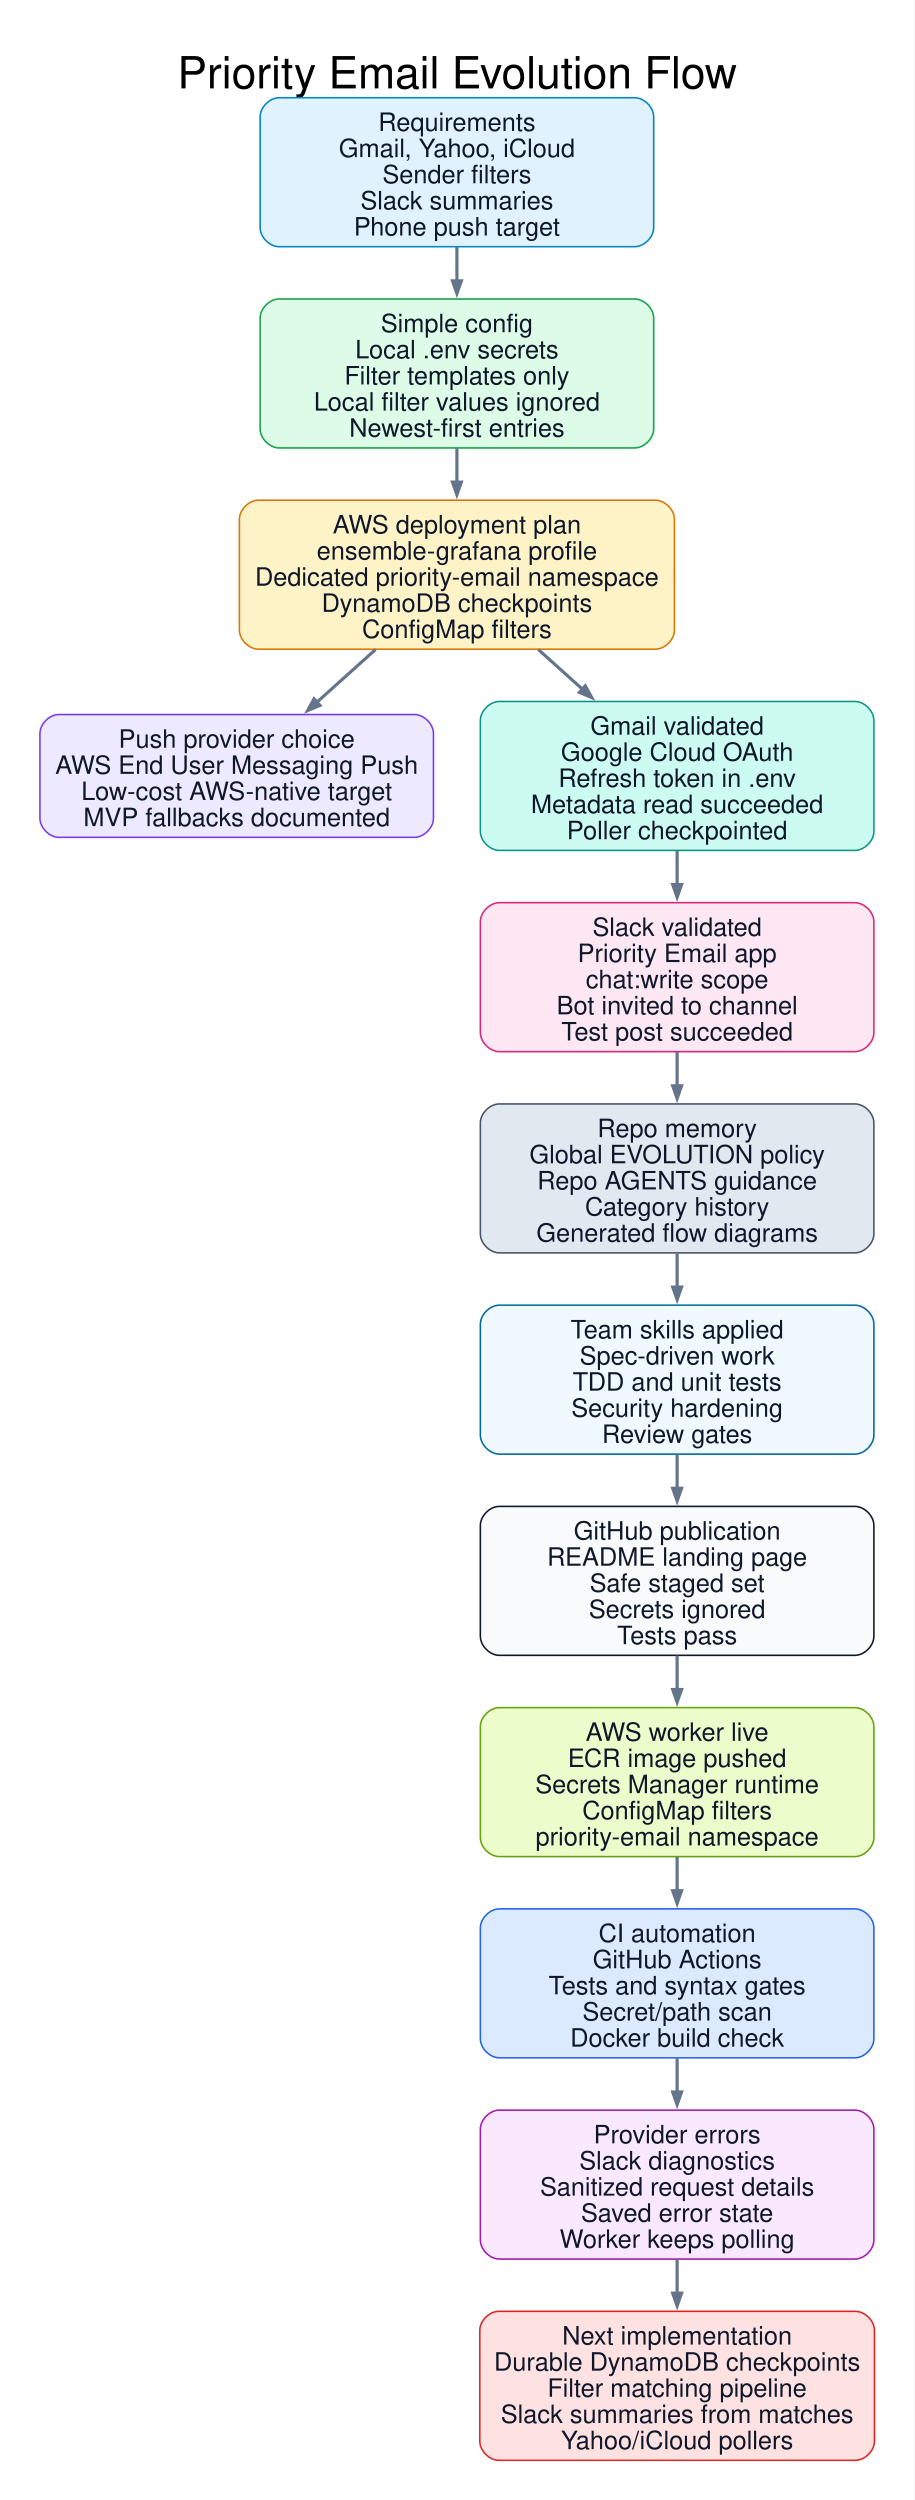
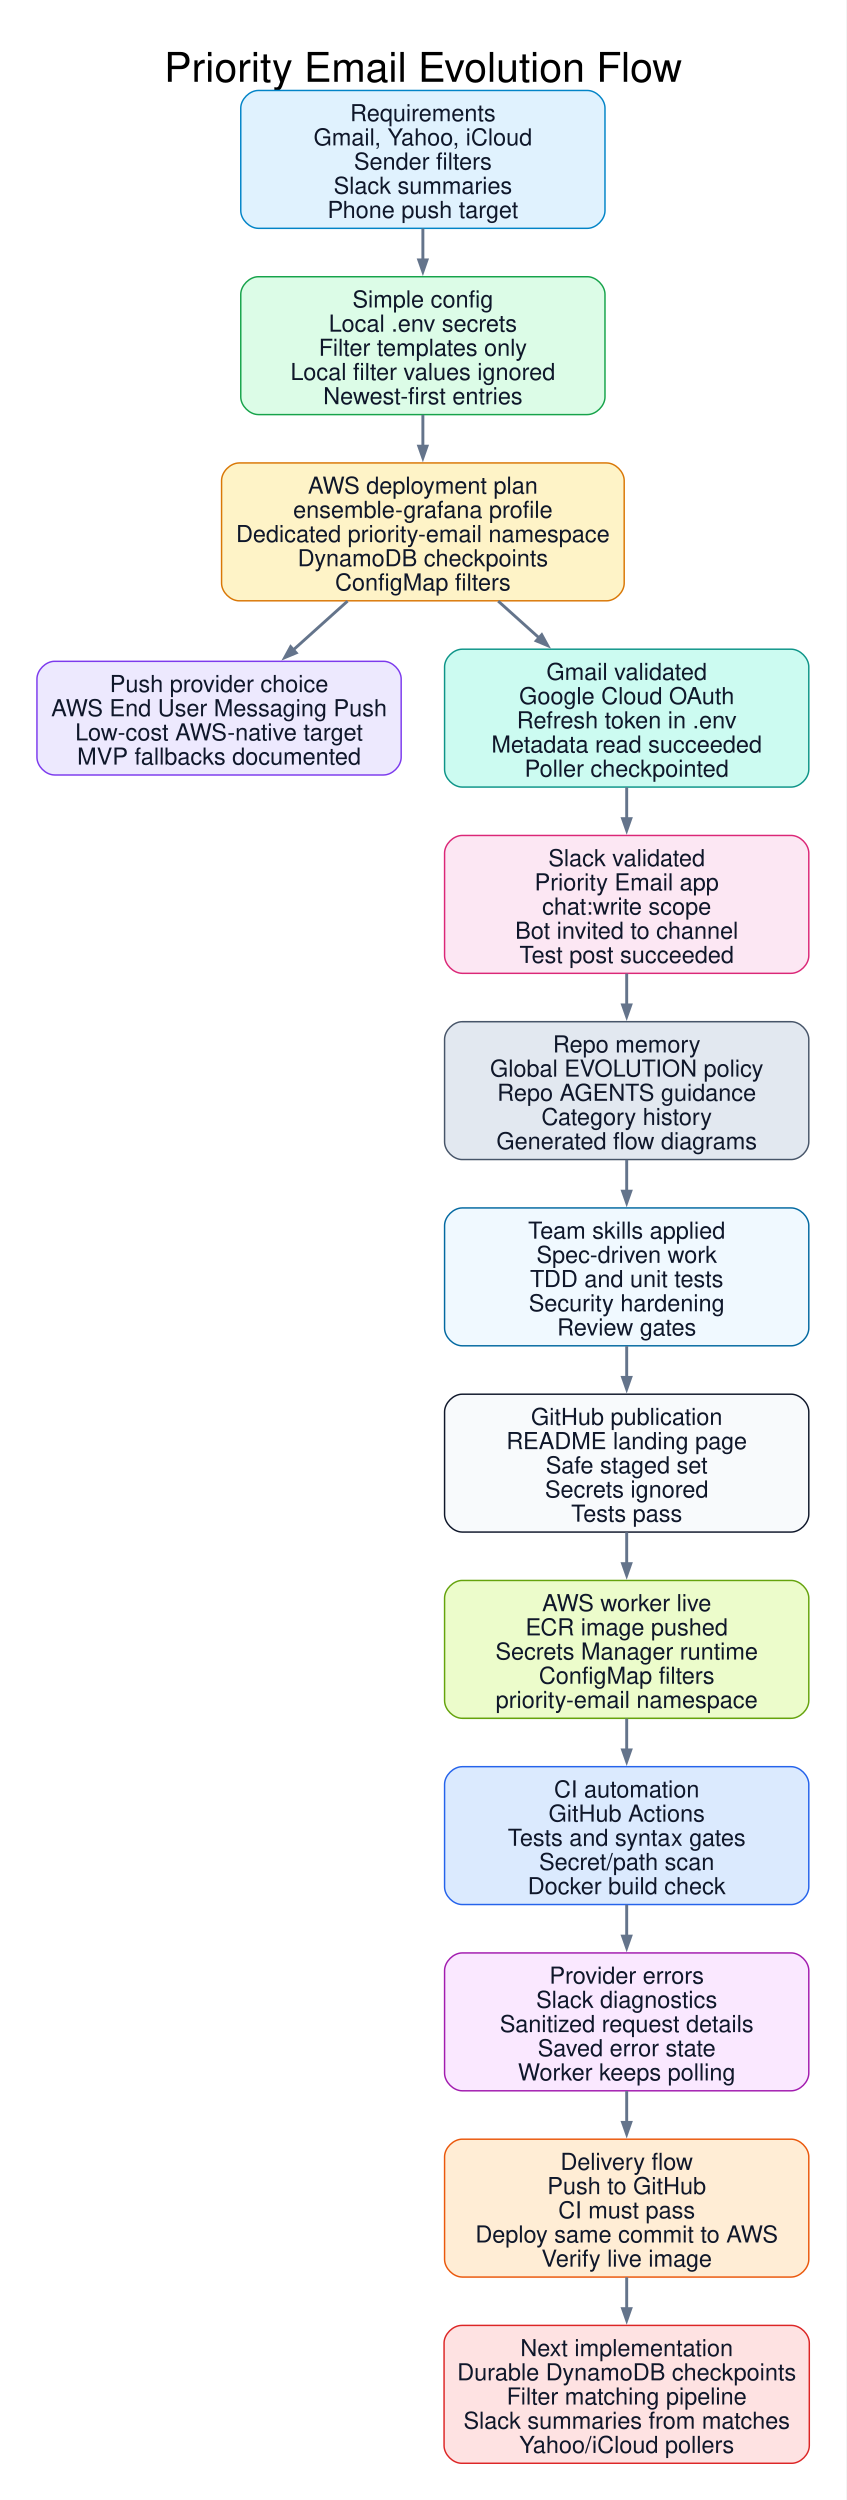
- <svg xmlns="http://www.w3.org/2000/svg" width="577pt" height="1578pt" viewBox="0.00 0.00 577.00 1578.00">
-   <g id="graph0" class="graph" transform="scale(1 1) rotate(0) translate(25.2 1552.94)">
-     <polygon fill="#ffffff" stroke="none" points="-25.2,25.2 -25.2,-1552.94 551.95,-1552.94 551.95,25.2 -25.2,25.2" />
-     <text xml:space="preserve" text-anchor="middle" x="263.37" y="-1497.14" font-family="Helvetica,sans-Serif" font-size="28.00">Priority Email Evolution Flow</text>
+ <svg xmlns="http://www.w3.org/2000/svg" width="577pt" height="1705pt" viewBox="0.00 0.00 577.00 1705.00">
+   <g id="graph0" class="graph" transform="scale(1 1) rotate(0) translate(25.2 1679.96)">
+     <polygon fill="#ffffff" stroke="none" points="-25.2,25.2 -25.2,-1679.96 551.95,-1679.96 551.95,25.2 -25.2,25.2" />
+     <text xml:space="preserve" text-anchor="middle" x="263.37" y="-1624.16" font-family="Helvetica,sans-Serif" font-size="28.00">Priority Email Evolution Flow</text>
    <g id="node1" class="node">
-       <path fill="#e0f2fe" stroke="#0284c7" d="M375.4,-1491.24C375.4,-1491.24 151,-1491.24 151,-1491.24 145,-1491.24 139,-1485.24 139,-1479.24 139,-1479.24 139,-1409.22 139,-1409.22 139,-1403.22 145,-1397.22 151,-1397.22 151,-1397.22 375.4,-1397.22 375.4,-1397.22 381.4,-1397.22 387.4,-1403.22 387.4,-1409.22 387.4,-1409.22 387.4,-1479.24 387.4,-1479.24 387.4,-1485.24 381.4,-1491.24 375.4,-1491.24" />
-       <text xml:space="preserve" text-anchor="middle" x="263.2" y="-1470.28" font-family="Helvetica,sans-Serif" font-size="16.00" fill="#0f172a">Requirements</text>
-       <text xml:space="preserve" text-anchor="middle" x="263.2" y="-1453.78" font-family="Helvetica,sans-Serif" font-size="16.00" fill="#0f172a">Gmail, Yahoo, iCloud</text>
-       <text xml:space="preserve" text-anchor="middle" x="263.2" y="-1437.28" font-family="Helvetica,sans-Serif" font-size="16.00" fill="#0f172a">Sender filters</text>
-       <text xml:space="preserve" text-anchor="middle" x="263.2" y="-1420.78" font-family="Helvetica,sans-Serif" font-size="16.00" fill="#0f172a">Slack summaries</text>
-       <text xml:space="preserve" text-anchor="middle" x="263.2" y="-1404.28" font-family="Helvetica,sans-Serif" font-size="16.00" fill="#0f172a">Phone push target</text>
+       <path fill="#e0f2fe" stroke="#0284c7" d="M375.4,-1618.26C375.4,-1618.26 151,-1618.26 151,-1618.26 145,-1618.26 139,-1612.26 139,-1606.26 139,-1606.26 139,-1536.24 139,-1536.24 139,-1530.24 145,-1524.24 151,-1524.24 151,-1524.24 375.4,-1524.24 375.4,-1524.24 381.4,-1524.24 387.4,-1530.24 387.4,-1536.24 387.4,-1536.24 387.4,-1606.26 387.4,-1606.26 387.4,-1612.26 381.4,-1618.26 375.4,-1618.26" />
+       <text xml:space="preserve" text-anchor="middle" x="263.2" y="-1597.3" font-family="Helvetica,sans-Serif" font-size="16.00" fill="#0f172a">Requirements</text>
+       <text xml:space="preserve" text-anchor="middle" x="263.2" y="-1580.8" font-family="Helvetica,sans-Serif" font-size="16.00" fill="#0f172a">Gmail, Yahoo, iCloud</text>
+       <text xml:space="preserve" text-anchor="middle" x="263.2" y="-1564.3" font-family="Helvetica,sans-Serif" font-size="16.00" fill="#0f172a">Sender filters</text>
+       <text xml:space="preserve" text-anchor="middle" x="263.2" y="-1547.8" font-family="Helvetica,sans-Serif" font-size="16.00" fill="#0f172a">Slack summaries</text>
+       <text xml:space="preserve" text-anchor="middle" x="263.2" y="-1531.3" font-family="Helvetica,sans-Serif" font-size="16.00" fill="#0f172a">Phone push target</text>
    </g>
    <g id="node2" class="node">
-       <path fill="#dcfce7" stroke="#16a34a" d="M375.4,-1364.22C375.4,-1364.22 151,-1364.22 151,-1364.22 145,-1364.22 139,-1358.22 139,-1352.22 139,-1352.22 139,-1282.2 139,-1282.2 139,-1276.2 145,-1270.2 151,-1270.2 151,-1270.2 375.4,-1270.2 375.4,-1270.2 381.4,-1270.2 387.4,-1276.2 387.4,-1282.2 387.4,-1282.2 387.4,-1352.22 387.4,-1352.22 387.4,-1358.22 381.4,-1364.22 375.4,-1364.22" />
-       <text xml:space="preserve" text-anchor="middle" x="263.2" y="-1343.26" font-family="Helvetica,sans-Serif" font-size="16.00" fill="#0f172a">Simple config</text>
-       <text xml:space="preserve" text-anchor="middle" x="263.2" y="-1326.76" font-family="Helvetica,sans-Serif" font-size="16.00" fill="#0f172a">Local .env secrets</text>
-       <text xml:space="preserve" text-anchor="middle" x="263.2" y="-1310.26" font-family="Helvetica,sans-Serif" font-size="16.00" fill="#0f172a">Filter templates only</text>
-       <text xml:space="preserve" text-anchor="middle" x="263.2" y="-1293.76" font-family="Helvetica,sans-Serif" font-size="16.00" fill="#0f172a">Local filter values ignored</text>
-       <text xml:space="preserve" text-anchor="middle" x="263.2" y="-1277.26" font-family="Helvetica,sans-Serif" font-size="16.00" fill="#0f172a">Newest-first entries</text>
+       <path fill="#dcfce7" stroke="#16a34a" d="M375.4,-1491.24C375.4,-1491.24 151,-1491.24 151,-1491.24 145,-1491.24 139,-1485.24 139,-1479.24 139,-1479.24 139,-1409.22 139,-1409.22 139,-1403.22 145,-1397.22 151,-1397.22 151,-1397.22 375.4,-1397.22 375.4,-1397.22 381.4,-1397.22 387.4,-1403.22 387.4,-1409.22 387.4,-1409.22 387.4,-1479.24 387.4,-1479.24 387.4,-1485.24 381.4,-1491.24 375.4,-1491.24" />
+       <text xml:space="preserve" text-anchor="middle" x="263.2" y="-1470.28" font-family="Helvetica,sans-Serif" font-size="16.00" fill="#0f172a">Simple config</text>
+       <text xml:space="preserve" text-anchor="middle" x="263.2" y="-1453.78" font-family="Helvetica,sans-Serif" font-size="16.00" fill="#0f172a">Local .env secrets</text>
+       <text xml:space="preserve" text-anchor="middle" x="263.2" y="-1437.28" font-family="Helvetica,sans-Serif" font-size="16.00" fill="#0f172a">Filter templates only</text>
+       <text xml:space="preserve" text-anchor="middle" x="263.2" y="-1420.78" font-family="Helvetica,sans-Serif" font-size="16.00" fill="#0f172a">Local filter values ignored</text>
+       <text xml:space="preserve" text-anchor="middle" x="263.2" y="-1404.28" font-family="Helvetica,sans-Serif" font-size="16.00" fill="#0f172a">Newest-first entries</text>
    </g>
    <g id="edge1" class="edge">
+       <path fill="none" stroke="#64748b" stroke-width="2" d="M263.2,-1524.05C263.2,-1517.03 263.2,-1509.72 263.2,-1502.49" />
+       <polygon fill="#64748b" stroke="#64748b" stroke-width="2" points="266,-1502.68 263.2,-1494.68 260.4,-1502.68 266,-1502.68" />
+     </g>
+     <g id="node3" class="node">
+       <path fill="#fef3c7" stroke="#d97706" d="M388.5,-1364.22C388.5,-1364.22 137.9,-1364.22 137.9,-1364.22 131.9,-1364.22 125.91,-1358.22 125.91,-1352.22 125.91,-1352.22 125.91,-1282.2 125.91,-1282.2 125.91,-1276.2 131.91,-1270.2 137.91,-1270.2 137.91,-1270.2 388.5,-1270.2 388.5,-1270.2 394.5,-1270.2 400.5,-1276.2 400.5,-1282.2 400.5,-1282.2 400.5,-1352.22 400.5,-1352.22 400.5,-1358.22 394.5,-1364.22 388.5,-1364.22" />
+       <text xml:space="preserve" text-anchor="middle" x="263.2" y="-1343.26" font-family="Helvetica,sans-Serif" font-size="16.00" fill="#0f172a">AWS deployment plan</text>
+       <text xml:space="preserve" text-anchor="middle" x="263.2" y="-1326.76" font-family="Helvetica,sans-Serif" font-size="16.00" fill="#0f172a">ensemble-grafana profile</text>
+       <text xml:space="preserve" text-anchor="middle" x="263.2" y="-1310.26" font-family="Helvetica,sans-Serif" font-size="16.00" fill="#0f172a">Dedicated priority-email namespace</text>
+       <text xml:space="preserve" text-anchor="middle" x="263.2" y="-1293.76" font-family="Helvetica,sans-Serif" font-size="16.00" fill="#0f172a">DynamoDB checkpoints</text>
+       <text xml:space="preserve" text-anchor="middle" x="263.2" y="-1277.26" font-family="Helvetica,sans-Serif" font-size="16.00" fill="#0f172a">ConfigMap filters</text>
+     </g>
+     <g id="edge2" class="edge">
      <path fill="none" stroke="#64748b" stroke-width="2" d="M263.2,-1397.03C263.2,-1390.01 263.2,-1382.7 263.2,-1375.47" />
      <polygon fill="#64748b" stroke="#64748b" stroke-width="2" points="266,-1375.66 263.2,-1367.66 260.4,-1375.66 266,-1375.66" />
    </g>
-     <g id="node3" class="node">
-       <path fill="#fef3c7" stroke="#d97706" d="M388.5,-1237.2C388.5,-1237.2 137.9,-1237.2 137.9,-1237.2 131.9,-1237.2 125.91,-1231.2 125.91,-1225.2 125.91,-1225.2 125.91,-1155.18 125.91,-1155.18 125.91,-1149.18 131.91,-1143.18 137.91,-1143.18 137.91,-1143.18 388.5,-1143.18 388.5,-1143.18 394.5,-1143.18 400.5,-1149.18 400.5,-1155.18 400.5,-1155.18 400.5,-1225.2 400.5,-1225.2 400.5,-1231.2 394.5,-1237.2 388.5,-1237.2" />
-       <text xml:space="preserve" text-anchor="middle" x="263.2" y="-1216.24" font-family="Helvetica,sans-Serif" font-size="16.00" fill="#0f172a">AWS deployment plan</text>
-       <text xml:space="preserve" text-anchor="middle" x="263.2" y="-1199.74" font-family="Helvetica,sans-Serif" font-size="16.00" fill="#0f172a">ensemble-grafana profile</text>
-       <text xml:space="preserve" text-anchor="middle" x="263.2" y="-1183.24" font-family="Helvetica,sans-Serif" font-size="16.00" fill="#0f172a">Dedicated priority-email namespace</text>
-       <text xml:space="preserve" text-anchor="middle" x="263.2" y="-1166.74" font-family="Helvetica,sans-Serif" font-size="16.00" fill="#0f172a">DynamoDB checkpoints</text>
-       <text xml:space="preserve" text-anchor="middle" x="263.2" y="-1150.24" font-family="Helvetica,sans-Serif" font-size="16.00" fill="#0f172a">ConfigMap filters</text>
-     </g>
-     <g id="edge2" class="edge">
-       <path fill="none" stroke="#64748b" stroke-width="2" d="M263.2,-1270.01C263.2,-1262.99 263.2,-1255.68 263.2,-1248.45" />
-       <polygon fill="#64748b" stroke="#64748b" stroke-width="2" points="266,-1248.64 263.2,-1240.64 260.4,-1248.64 266,-1248.64" />
-     </g>
    <g id="node4" class="node">
-       <path fill="#ede9fe" stroke="#7c3aed" d="M236.4,-1101.93C236.4,-1101.93 12,-1101.93 12,-1101.93 6,-1101.93 0,-1095.93 0,-1089.93 0,-1089.93 0,-1036.41 0,-1036.41 0,-1030.41 6,-1024.41 12,-1024.41 12,-1024.41 236.4,-1024.41 236.4,-1024.41 242.4,-1024.41 248.4,-1030.41 248.4,-1036.41 248.4,-1036.41 248.4,-1089.93 248.4,-1089.93 248.4,-1095.93 242.4,-1101.93 236.4,-1101.93" />
-       <text xml:space="preserve" text-anchor="middle" x="124.2" y="-1080.97" font-family="Helvetica,sans-Serif" font-size="16.00" fill="#0f172a">Push provider choice</text>
-       <text xml:space="preserve" text-anchor="middle" x="124.2" y="-1064.47" font-family="Helvetica,sans-Serif" font-size="16.00" fill="#0f172a">AWS End User Messaging Push</text>
-       <text xml:space="preserve" text-anchor="middle" x="124.2" y="-1047.97" font-family="Helvetica,sans-Serif" font-size="16.00" fill="#0f172a">Low-cost AWS-native target</text>
-       <text xml:space="preserve" text-anchor="middle" x="124.2" y="-1031.47" font-family="Helvetica,sans-Serif" font-size="16.00" fill="#0f172a">MVP fallbacks documented</text>
+       <path fill="#ede9fe" stroke="#7c3aed" d="M236.4,-1228.95C236.4,-1228.95 12,-1228.95 12,-1228.95 6,-1228.95 0,-1222.95 0,-1216.95 0,-1216.95 0,-1163.43 0,-1163.43 0,-1157.43 6,-1151.43 12,-1151.43 12,-1151.43 236.4,-1151.43 236.4,-1151.43 242.4,-1151.43 248.4,-1157.43 248.4,-1163.43 248.4,-1163.43 248.4,-1216.95 248.4,-1216.95 248.4,-1222.95 242.4,-1228.95 236.4,-1228.95" />
+       <text xml:space="preserve" text-anchor="middle" x="124.2" y="-1207.99" font-family="Helvetica,sans-Serif" font-size="16.00" fill="#0f172a">Push provider choice</text>
+       <text xml:space="preserve" text-anchor="middle" x="124.2" y="-1191.49" font-family="Helvetica,sans-Serif" font-size="16.00" fill="#0f172a">AWS End User Messaging Push</text>
+       <text xml:space="preserve" text-anchor="middle" x="124.2" y="-1174.99" font-family="Helvetica,sans-Serif" font-size="16.00" fill="#0f172a">Low-cost AWS-native target</text>
+       <text xml:space="preserve" text-anchor="middle" x="124.2" y="-1158.49" font-family="Helvetica,sans-Serif" font-size="16.00" fill="#0f172a">MVP fallbacks documented</text>
    </g>
    <g id="edge3" class="edge">
-       <path fill="none" stroke="#64748b" stroke-width="2" d="M211.84,-1142.99C199.77,-1132.14 186.92,-1120.59 174.89,-1109.76" />
-       <polygon fill="#64748b" stroke="#64748b" stroke-width="2" points="176.78,-1107.69 168.96,-1104.43 173.03,-1111.86 176.78,-1107.69" />
+       <path fill="none" stroke="#64748b" stroke-width="2" d="M211.84,-1270.01C199.77,-1259.16 186.92,-1247.61 174.89,-1236.78" />
+       <polygon fill="#64748b" stroke="#64748b" stroke-width="2" points="176.78,-1234.71 168.96,-1231.45 173.03,-1238.88 176.78,-1234.71" />
    </g>
    <g id="node5" class="node">
-       <path fill="#ccfbf1" stroke="#0d9488" d="M514.4,-1110.18C514.4,-1110.18 290,-1110.18 290,-1110.18 284,-1110.18 278,-1104.18 278,-1098.18 278,-1098.18 278,-1028.16 278,-1028.16 278,-1022.16 284,-1016.16 290,-1016.16 290,-1016.16 514.4,-1016.16 514.4,-1016.16 520.4,-1016.16 526.4,-1022.16 526.4,-1028.16 526.4,-1028.16 526.4,-1098.18 526.4,-1098.18 526.4,-1104.18 520.4,-1110.18 514.4,-1110.18" />
-       <text xml:space="preserve" text-anchor="middle" x="402.2" y="-1089.22" font-family="Helvetica,sans-Serif" font-size="16.00" fill="#0f172a">Gmail validated</text>
-       <text xml:space="preserve" text-anchor="middle" x="402.2" y="-1072.72" font-family="Helvetica,sans-Serif" font-size="16.00" fill="#0f172a">Google Cloud OAuth</text>
-       <text xml:space="preserve" text-anchor="middle" x="402.2" y="-1056.22" font-family="Helvetica,sans-Serif" font-size="16.00" fill="#0f172a">Refresh token in .env</text>
-       <text xml:space="preserve" text-anchor="middle" x="402.2" y="-1039.72" font-family="Helvetica,sans-Serif" font-size="16.00" fill="#0f172a">Metadata read succeeded</text>
-       <text xml:space="preserve" text-anchor="middle" x="402.2" y="-1023.22" font-family="Helvetica,sans-Serif" font-size="16.00" fill="#0f172a">Poller checkpointed</text>
+       <path fill="#ccfbf1" stroke="#0d9488" d="M514.4,-1237.2C514.4,-1237.2 290,-1237.2 290,-1237.2 284,-1237.2 278,-1231.2 278,-1225.2 278,-1225.2 278,-1155.18 278,-1155.18 278,-1149.18 284,-1143.18 290,-1143.18 290,-1143.18 514.4,-1143.18 514.4,-1143.18 520.4,-1143.18 526.4,-1149.18 526.4,-1155.18 526.4,-1155.18 526.4,-1225.2 526.4,-1225.2 526.4,-1231.2 520.4,-1237.2 514.4,-1237.2" />
+       <text xml:space="preserve" text-anchor="middle" x="402.2" y="-1216.24" font-family="Helvetica,sans-Serif" font-size="16.00" fill="#0f172a">Gmail validated</text>
+       <text xml:space="preserve" text-anchor="middle" x="402.2" y="-1199.74" font-family="Helvetica,sans-Serif" font-size="16.00" fill="#0f172a">Google Cloud OAuth</text>
+       <text xml:space="preserve" text-anchor="middle" x="402.2" y="-1183.24" font-family="Helvetica,sans-Serif" font-size="16.00" fill="#0f172a">Refresh token in .env</text>
+       <text xml:space="preserve" text-anchor="middle" x="402.2" y="-1166.74" font-family="Helvetica,sans-Serif" font-size="16.00" fill="#0f172a">Metadata read succeeded</text>
+       <text xml:space="preserve" text-anchor="middle" x="402.2" y="-1150.24" font-family="Helvetica,sans-Serif" font-size="16.00" fill="#0f172a">Poller checkpointed</text>
    </g>
    <g id="edge4" class="edge">
-       <path fill="none" stroke="#64748b" stroke-width="2" d="M314.56,-1142.99C323.66,-1134.81 333.19,-1126.24 342.49,-1117.87" />
-       <polygon fill="#64748b" stroke="#64748b" stroke-width="2" points="344.26,-1120.05 348.33,-1112.62 340.51,-1115.89 344.26,-1120.05" />
+       <path fill="none" stroke="#64748b" stroke-width="2" d="M314.56,-1270.01C323.66,-1261.83 333.19,-1253.26 342.49,-1244.89" />
+       <polygon fill="#64748b" stroke="#64748b" stroke-width="2" points="344.26,-1247.07 348.33,-1239.64 340.51,-1242.91 344.26,-1247.07" />
    </g>
    <g id="node6" class="node">
-       <path fill="#fce7f3" stroke="#db2777" d="M514.4,-983.16C514.4,-983.16 290,-983.16 290,-983.16 284,-983.16 278,-977.16 278,-971.16 278,-971.16 278,-901.14 278,-901.14 278,-895.14 284,-889.14 290,-889.14 290,-889.14 514.4,-889.14 514.4,-889.14 520.4,-889.14 526.4,-895.14 526.4,-901.14 526.4,-901.14 526.4,-971.16 526.4,-971.16 526.4,-977.16 520.4,-983.16 514.4,-983.16" />
-       <text xml:space="preserve" text-anchor="middle" x="402.2" y="-962.2" font-family="Helvetica,sans-Serif" font-size="16.00" fill="#0f172a">Slack validated</text>
-       <text xml:space="preserve" text-anchor="middle" x="402.2" y="-945.7" font-family="Helvetica,sans-Serif" font-size="16.00" fill="#0f172a">Priority Email app</text>
-       <text xml:space="preserve" text-anchor="middle" x="402.2" y="-929.2" font-family="Helvetica,sans-Serif" font-size="16.00" fill="#0f172a">chat:write scope</text>
-       <text xml:space="preserve" text-anchor="middle" x="402.2" y="-912.7" font-family="Helvetica,sans-Serif" font-size="16.00" fill="#0f172a">Bot invited to channel</text>
-       <text xml:space="preserve" text-anchor="middle" x="402.2" y="-896.2" font-family="Helvetica,sans-Serif" font-size="16.00" fill="#0f172a">Test post succeeded</text>
+       <path fill="#fce7f3" stroke="#db2777" d="M514.4,-1110.18C514.4,-1110.18 290,-1110.18 290,-1110.18 284,-1110.18 278,-1104.18 278,-1098.18 278,-1098.18 278,-1028.16 278,-1028.16 278,-1022.16 284,-1016.16 290,-1016.16 290,-1016.16 514.4,-1016.16 514.4,-1016.16 520.4,-1016.16 526.4,-1022.16 526.4,-1028.16 526.4,-1028.16 526.4,-1098.18 526.4,-1098.18 526.4,-1104.18 520.4,-1110.18 514.4,-1110.18" />
+       <text xml:space="preserve" text-anchor="middle" x="402.2" y="-1089.22" font-family="Helvetica,sans-Serif" font-size="16.00" fill="#0f172a">Slack validated</text>
+       <text xml:space="preserve" text-anchor="middle" x="402.2" y="-1072.72" font-family="Helvetica,sans-Serif" font-size="16.00" fill="#0f172a">Priority Email app</text>
+       <text xml:space="preserve" text-anchor="middle" x="402.2" y="-1056.22" font-family="Helvetica,sans-Serif" font-size="16.00" fill="#0f172a">chat:write scope</text>
+       <text xml:space="preserve" text-anchor="middle" x="402.2" y="-1039.72" font-family="Helvetica,sans-Serif" font-size="16.00" fill="#0f172a">Bot invited to channel</text>
+       <text xml:space="preserve" text-anchor="middle" x="402.2" y="-1023.22" font-family="Helvetica,sans-Serif" font-size="16.00" fill="#0f172a">Test post succeeded</text>
    </g>
    <g id="edge5" class="edge">
+       <path fill="none" stroke="#64748b" stroke-width="2" d="M402.2,-1142.99C402.2,-1135.97 402.2,-1128.66 402.2,-1121.43" />
+       <polygon fill="#64748b" stroke="#64748b" stroke-width="2" points="405,-1121.62 402.2,-1113.62 399.4,-1121.62 405,-1121.62" />
+     </g>
+     <g id="node7" class="node">
+       <path fill="#e2e8f0" stroke="#475569" d="M514.4,-983.16C514.4,-983.16 290,-983.16 290,-983.16 284,-983.16 278,-977.16 278,-971.16 278,-971.16 278,-901.14 278,-901.14 278,-895.14 284,-889.14 290,-889.14 290,-889.14 514.4,-889.14 514.4,-889.14 520.4,-889.14 526.4,-895.14 526.4,-901.14 526.4,-901.14 526.4,-971.16 526.4,-971.16 526.4,-977.16 520.4,-983.16 514.4,-983.16" />
+       <text xml:space="preserve" text-anchor="middle" x="402.2" y="-962.2" font-family="Helvetica,sans-Serif" font-size="16.00" fill="#0f172a">Repo memory</text>
+       <text xml:space="preserve" text-anchor="middle" x="402.2" y="-945.7" font-family="Helvetica,sans-Serif" font-size="16.00" fill="#0f172a">Global EVOLUTION policy</text>
+       <text xml:space="preserve" text-anchor="middle" x="402.2" y="-929.2" font-family="Helvetica,sans-Serif" font-size="16.00" fill="#0f172a">Repo AGENTS guidance</text>
+       <text xml:space="preserve" text-anchor="middle" x="402.2" y="-912.7" font-family="Helvetica,sans-Serif" font-size="16.00" fill="#0f172a">Category history</text>
+       <text xml:space="preserve" text-anchor="middle" x="402.2" y="-896.2" font-family="Helvetica,sans-Serif" font-size="16.00" fill="#0f172a">Generated flow diagrams</text>
+     </g>
+     <g id="edge6" class="edge">
      <path fill="none" stroke="#64748b" stroke-width="2" d="M402.2,-1015.97C402.2,-1008.95 402.2,-1001.64 402.2,-994.41" />
      <polygon fill="#64748b" stroke="#64748b" stroke-width="2" points="405,-994.6 402.2,-986.6 399.4,-994.6 405,-994.6" />
    </g>
-     <g id="node7" class="node">
-       <path fill="#e2e8f0" stroke="#475569" d="M514.4,-856.14C514.4,-856.14 290,-856.14 290,-856.14 284,-856.14 278,-850.14 278,-844.14 278,-844.14 278,-774.12 278,-774.12 278,-768.12 284,-762.12 290,-762.12 290,-762.12 514.4,-762.12 514.4,-762.12 520.4,-762.12 526.4,-768.12 526.4,-774.12 526.4,-774.12 526.4,-844.14 526.4,-844.14 526.4,-850.14 520.4,-856.14 514.4,-856.14" />
-       <text xml:space="preserve" text-anchor="middle" x="402.2" y="-835.18" font-family="Helvetica,sans-Serif" font-size="16.00" fill="#0f172a">Repo memory</text>
-       <text xml:space="preserve" text-anchor="middle" x="402.2" y="-818.68" font-family="Helvetica,sans-Serif" font-size="16.00" fill="#0f172a">Global EVOLUTION policy</text>
-       <text xml:space="preserve" text-anchor="middle" x="402.2" y="-802.18" font-family="Helvetica,sans-Serif" font-size="16.00" fill="#0f172a">Repo AGENTS guidance</text>
-       <text xml:space="preserve" text-anchor="middle" x="402.2" y="-785.68" font-family="Helvetica,sans-Serif" font-size="16.00" fill="#0f172a">Category history</text>
-       <text xml:space="preserve" text-anchor="middle" x="402.2" y="-769.18" font-family="Helvetica,sans-Serif" font-size="16.00" fill="#0f172a">Generated flow diagrams</text>
+     <g id="node8" class="node">
+       <path fill="#f0f9ff" stroke="#0369a1" d="M514.4,-856.14C514.4,-856.14 290,-856.14 290,-856.14 284,-856.14 278,-850.14 278,-844.14 278,-844.14 278,-774.12 278,-774.12 278,-768.12 284,-762.12 290,-762.12 290,-762.12 514.4,-762.12 514.4,-762.12 520.4,-762.12 526.4,-768.12 526.4,-774.12 526.4,-774.12 526.4,-844.14 526.4,-844.14 526.4,-850.14 520.4,-856.14 514.4,-856.14" />
+       <text xml:space="preserve" text-anchor="middle" x="402.2" y="-835.18" font-family="Helvetica,sans-Serif" font-size="16.00" fill="#0f172a">Team skills applied</text>
+       <text xml:space="preserve" text-anchor="middle" x="402.2" y="-818.68" font-family="Helvetica,sans-Serif" font-size="16.00" fill="#0f172a">Spec-driven work</text>
+       <text xml:space="preserve" text-anchor="middle" x="402.2" y="-802.18" font-family="Helvetica,sans-Serif" font-size="16.00" fill="#0f172a">TDD and unit tests</text>
+       <text xml:space="preserve" text-anchor="middle" x="402.2" y="-785.68" font-family="Helvetica,sans-Serif" font-size="16.00" fill="#0f172a">Security hardening</text>
+       <text xml:space="preserve" text-anchor="middle" x="402.2" y="-769.18" font-family="Helvetica,sans-Serif" font-size="16.00" fill="#0f172a">Review gates</text>
    </g>
-     <g id="edge6" class="edge">
+     <g id="edge7" class="edge">
      <path fill="none" stroke="#64748b" stroke-width="2" d="M402.2,-888.95C402.2,-881.93 402.2,-874.62 402.2,-867.39" />
      <polygon fill="#64748b" stroke="#64748b" stroke-width="2" points="405,-867.58 402.2,-859.58 399.4,-867.58 405,-867.58" />
    </g>
-     <g id="node8" class="node">
-       <path fill="#f0f9ff" stroke="#0369a1" d="M514.4,-729.12C514.4,-729.12 290,-729.12 290,-729.12 284,-729.12 278,-723.12 278,-717.12 278,-717.12 278,-647.1 278,-647.1 278,-641.1 284,-635.1 290,-635.1 290,-635.1 514.4,-635.1 514.4,-635.1 520.4,-635.1 526.4,-641.1 526.4,-647.1 526.4,-647.1 526.4,-717.12 526.4,-717.12 526.4,-723.12 520.4,-729.12 514.4,-729.12" />
-       <text xml:space="preserve" text-anchor="middle" x="402.2" y="-708.16" font-family="Helvetica,sans-Serif" font-size="16.00" fill="#0f172a">Team skills applied</text>
-       <text xml:space="preserve" text-anchor="middle" x="402.2" y="-691.66" font-family="Helvetica,sans-Serif" font-size="16.00" fill="#0f172a">Spec-driven work</text>
-       <text xml:space="preserve" text-anchor="middle" x="402.2" y="-675.16" font-family="Helvetica,sans-Serif" font-size="16.00" fill="#0f172a">TDD and unit tests</text>
-       <text xml:space="preserve" text-anchor="middle" x="402.2" y="-658.66" font-family="Helvetica,sans-Serif" font-size="16.00" fill="#0f172a">Security hardening</text>
-       <text xml:space="preserve" text-anchor="middle" x="402.2" y="-642.16" font-family="Helvetica,sans-Serif" font-size="16.00" fill="#0f172a">Review gates</text>
+     <g id="node9" class="node">
+       <path fill="#f8fafc" stroke="#0f172a" d="M514.4,-729.12C514.4,-729.12 290,-729.12 290,-729.12 284,-729.12 278,-723.12 278,-717.12 278,-717.12 278,-647.1 278,-647.1 278,-641.1 284,-635.1 290,-635.1 290,-635.1 514.4,-635.1 514.4,-635.1 520.4,-635.1 526.4,-641.1 526.4,-647.1 526.4,-647.1 526.4,-717.12 526.4,-717.12 526.4,-723.12 520.4,-729.12 514.4,-729.12" />
+       <text xml:space="preserve" text-anchor="middle" x="402.2" y="-708.16" font-family="Helvetica,sans-Serif" font-size="16.00" fill="#0f172a">GitHub publication</text>
+       <text xml:space="preserve" text-anchor="middle" x="402.2" y="-691.66" font-family="Helvetica,sans-Serif" font-size="16.00" fill="#0f172a">README landing page</text>
+       <text xml:space="preserve" text-anchor="middle" x="402.2" y="-675.16" font-family="Helvetica,sans-Serif" font-size="16.00" fill="#0f172a">Safe staged set</text>
+       <text xml:space="preserve" text-anchor="middle" x="402.2" y="-658.66" font-family="Helvetica,sans-Serif" font-size="16.00" fill="#0f172a">Secrets ignored</text>
+       <text xml:space="preserve" text-anchor="middle" x="402.2" y="-642.16" font-family="Helvetica,sans-Serif" font-size="16.00" fill="#0f172a">Tests pass</text>
    </g>
-     <g id="edge7" class="edge">
+     <g id="edge8" class="edge">
      <path fill="none" stroke="#64748b" stroke-width="2" d="M402.2,-761.93C402.2,-754.91 402.2,-747.6 402.2,-740.37" />
      <polygon fill="#64748b" stroke="#64748b" stroke-width="2" points="405,-740.56 402.2,-732.56 399.4,-740.56 405,-740.56" />
    </g>
-     <g id="node9" class="node">
-       <path fill="#f8fafc" stroke="#0f172a" d="M514.4,-602.1C514.4,-602.1 290,-602.1 290,-602.1 284,-602.1 278,-596.1 278,-590.1 278,-590.1 278,-520.08 278,-520.08 278,-514.08 284,-508.08 290,-508.08 290,-508.08 514.4,-508.08 514.4,-508.08 520.4,-508.08 526.4,-514.08 526.4,-520.08 526.4,-520.08 526.4,-590.1 526.4,-590.1 526.4,-596.1 520.4,-602.1 514.4,-602.1" />
-       <text xml:space="preserve" text-anchor="middle" x="402.2" y="-581.14" font-family="Helvetica,sans-Serif" font-size="16.00" fill="#0f172a">GitHub publication</text>
-       <text xml:space="preserve" text-anchor="middle" x="402.2" y="-564.64" font-family="Helvetica,sans-Serif" font-size="16.00" fill="#0f172a">README landing page</text>
-       <text xml:space="preserve" text-anchor="middle" x="402.2" y="-548.14" font-family="Helvetica,sans-Serif" font-size="16.00" fill="#0f172a">Safe staged set</text>
-       <text xml:space="preserve" text-anchor="middle" x="402.2" y="-531.64" font-family="Helvetica,sans-Serif" font-size="16.00" fill="#0f172a">Secrets ignored</text>
-       <text xml:space="preserve" text-anchor="middle" x="402.2" y="-515.14" font-family="Helvetica,sans-Serif" font-size="16.00" fill="#0f172a">Tests pass</text>
+     <g id="node10" class="node">
+       <path fill="#ecfccb" stroke="#65a30d" d="M514.4,-602.1C514.4,-602.1 290,-602.1 290,-602.1 284,-602.1 278,-596.1 278,-590.1 278,-590.1 278,-520.08 278,-520.08 278,-514.08 284,-508.08 290,-508.08 290,-508.08 514.4,-508.08 514.4,-508.08 520.4,-508.08 526.4,-514.08 526.4,-520.08 526.4,-520.08 526.4,-590.1 526.4,-590.1 526.4,-596.1 520.4,-602.1 514.4,-602.1" />
+       <text xml:space="preserve" text-anchor="middle" x="402.2" y="-581.14" font-family="Helvetica,sans-Serif" font-size="16.00" fill="#0f172a">AWS worker live</text>
+       <text xml:space="preserve" text-anchor="middle" x="402.2" y="-564.64" font-family="Helvetica,sans-Serif" font-size="16.00" fill="#0f172a">ECR image pushed</text>
+       <text xml:space="preserve" text-anchor="middle" x="402.2" y="-548.14" font-family="Helvetica,sans-Serif" font-size="16.00" fill="#0f172a">Secrets Manager runtime</text>
+       <text xml:space="preserve" text-anchor="middle" x="402.2" y="-531.64" font-family="Helvetica,sans-Serif" font-size="16.00" fill="#0f172a">ConfigMap filters</text>
+       <text xml:space="preserve" text-anchor="middle" x="402.2" y="-515.14" font-family="Helvetica,sans-Serif" font-size="16.00" fill="#0f172a">priority-email namespace</text>
    </g>
-     <g id="edge8" class="edge">
+     <g id="edge9" class="edge">
      <path fill="none" stroke="#64748b" stroke-width="2" d="M402.2,-634.91C402.2,-627.89 402.2,-620.58 402.2,-613.35" />
      <polygon fill="#64748b" stroke="#64748b" stroke-width="2" points="405,-613.54 402.2,-605.54 399.4,-613.54 405,-613.54" />
    </g>
-     <g id="node10" class="node">
-       <path fill="#ecfccb" stroke="#65a30d" d="M514.4,-475.08C514.4,-475.08 290,-475.08 290,-475.08 284,-475.08 278,-469.08 278,-463.08 278,-463.08 278,-393.06 278,-393.06 278,-387.06 284,-381.06 290,-381.06 290,-381.06 514.4,-381.06 514.4,-381.06 520.4,-381.06 526.4,-387.06 526.4,-393.06 526.4,-393.06 526.4,-463.08 526.4,-463.08 526.4,-469.08 520.4,-475.08 514.4,-475.08" />
-       <text xml:space="preserve" text-anchor="middle" x="402.2" y="-454.12" font-family="Helvetica,sans-Serif" font-size="16.00" fill="#0f172a">AWS worker live</text>
-       <text xml:space="preserve" text-anchor="middle" x="402.2" y="-437.62" font-family="Helvetica,sans-Serif" font-size="16.00" fill="#0f172a">ECR image pushed</text>
-       <text xml:space="preserve" text-anchor="middle" x="402.2" y="-421.12" font-family="Helvetica,sans-Serif" font-size="16.00" fill="#0f172a">Secrets Manager runtime</text>
-       <text xml:space="preserve" text-anchor="middle" x="402.2" y="-404.62" font-family="Helvetica,sans-Serif" font-size="16.00" fill="#0f172a">ConfigMap filters</text>
-       <text xml:space="preserve" text-anchor="middle" x="402.2" y="-388.12" font-family="Helvetica,sans-Serif" font-size="16.00" fill="#0f172a">priority-email namespace</text>
+     <g id="node11" class="node">
+       <path fill="#dbeafe" stroke="#2563eb" d="M514.4,-475.08C514.4,-475.08 290,-475.08 290,-475.08 284,-475.08 278,-469.08 278,-463.08 278,-463.08 278,-393.06 278,-393.06 278,-387.06 284,-381.06 290,-381.06 290,-381.06 514.4,-381.06 514.4,-381.06 520.4,-381.06 526.4,-387.06 526.4,-393.06 526.4,-393.06 526.4,-463.08 526.4,-463.08 526.4,-469.08 520.4,-475.08 514.4,-475.08" />
+       <text xml:space="preserve" text-anchor="middle" x="402.2" y="-454.12" font-family="Helvetica,sans-Serif" font-size="16.00" fill="#0f172a">CI automation</text>
+       <text xml:space="preserve" text-anchor="middle" x="402.2" y="-437.62" font-family="Helvetica,sans-Serif" font-size="16.00" fill="#0f172a">GitHub Actions</text>
+       <text xml:space="preserve" text-anchor="middle" x="402.2" y="-421.12" font-family="Helvetica,sans-Serif" font-size="16.00" fill="#0f172a">Tests and syntax gates</text>
+       <text xml:space="preserve" text-anchor="middle" x="402.2" y="-404.62" font-family="Helvetica,sans-Serif" font-size="16.00" fill="#0f172a">Secret/path scan</text>
+       <text xml:space="preserve" text-anchor="middle" x="402.2" y="-388.12" font-family="Helvetica,sans-Serif" font-size="16.00" fill="#0f172a">Docker build check</text>
    </g>
-     <g id="edge9" class="edge">
+     <g id="edge10" class="edge">
      <path fill="none" stroke="#64748b" stroke-width="2" d="M402.2,-507.89C402.2,-500.87 402.2,-493.56 402.2,-486.33" />
      <polygon fill="#64748b" stroke="#64748b" stroke-width="2" points="405,-486.52 402.2,-478.52 399.4,-486.52 405,-486.52" />
    </g>
-     <g id="node11" class="node">
-       <path fill="#dbeafe" stroke="#2563eb" d="M514.4,-348.06C514.4,-348.06 290,-348.06 290,-348.06 284,-348.06 278,-342.06 278,-336.06 278,-336.06 278,-266.04 278,-266.04 278,-260.04 284,-254.04 290,-254.04 290,-254.04 514.4,-254.04 514.4,-254.04 520.4,-254.04 526.4,-260.04 526.4,-266.04 526.4,-266.04 526.4,-336.06 526.4,-336.06 526.4,-342.06 520.4,-348.06 514.4,-348.06" />
-       <text xml:space="preserve" text-anchor="middle" x="402.2" y="-327.1" font-family="Helvetica,sans-Serif" font-size="16.00" fill="#0f172a">CI automation</text>
-       <text xml:space="preserve" text-anchor="middle" x="402.2" y="-310.6" font-family="Helvetica,sans-Serif" font-size="16.00" fill="#0f172a">GitHub Actions</text>
-       <text xml:space="preserve" text-anchor="middle" x="402.2" y="-294.1" font-family="Helvetica,sans-Serif" font-size="16.00" fill="#0f172a">Tests and syntax gates</text>
-       <text xml:space="preserve" text-anchor="middle" x="402.2" y="-277.6" font-family="Helvetica,sans-Serif" font-size="16.00" fill="#0f172a">Secret/path scan</text>
-       <text xml:space="preserve" text-anchor="middle" x="402.2" y="-261.1" font-family="Helvetica,sans-Serif" font-size="16.00" fill="#0f172a">Docker build check</text>
+     <g id="node12" class="node">
+       <path fill="#fae8ff" stroke="#a21caf" d="M514.4,-348.06C514.4,-348.06 290,-348.06 290,-348.06 284,-348.06 278,-342.06 278,-336.06 278,-336.06 278,-266.04 278,-266.04 278,-260.04 284,-254.04 290,-254.04 290,-254.04 514.4,-254.04 514.4,-254.04 520.4,-254.04 526.4,-260.04 526.4,-266.04 526.4,-266.04 526.4,-336.06 526.4,-336.06 526.4,-342.06 520.4,-348.06 514.4,-348.06" />
+       <text xml:space="preserve" text-anchor="middle" x="402.2" y="-327.1" font-family="Helvetica,sans-Serif" font-size="16.00" fill="#0f172a">Provider errors</text>
+       <text xml:space="preserve" text-anchor="middle" x="402.2" y="-310.6" font-family="Helvetica,sans-Serif" font-size="16.00" fill="#0f172a">Slack diagnostics</text>
+       <text xml:space="preserve" text-anchor="middle" x="402.2" y="-294.1" font-family="Helvetica,sans-Serif" font-size="16.00" fill="#0f172a">Sanitized request details</text>
+       <text xml:space="preserve" text-anchor="middle" x="402.2" y="-277.6" font-family="Helvetica,sans-Serif" font-size="16.00" fill="#0f172a">Saved error state</text>
+       <text xml:space="preserve" text-anchor="middle" x="402.2" y="-261.1" font-family="Helvetica,sans-Serif" font-size="16.00" fill="#0f172a">Worker keeps polling</text>
    </g>
-     <g id="edge10" class="edge">
+     <g id="edge11" class="edge">
      <path fill="none" stroke="#64748b" stroke-width="2" d="M402.2,-380.87C402.2,-373.85 402.2,-366.54 402.2,-359.31" />
      <polygon fill="#64748b" stroke="#64748b" stroke-width="2" points="405,-359.5 402.2,-351.5 399.4,-359.5 405,-359.5" />
    </g>
-     <g id="node12" class="node">
-       <path fill="#fae8ff" stroke="#a21caf" d="M514.4,-221.04C514.4,-221.04 290,-221.04 290,-221.04 284,-221.04 278,-215.04 278,-209.04 278,-209.04 278,-139.02 278,-139.02 278,-133.02 284,-127.02 290,-127.02 290,-127.02 514.4,-127.02 514.4,-127.02 520.4,-127.02 526.4,-133.02 526.4,-139.02 526.4,-139.02 526.4,-209.04 526.4,-209.04 526.4,-215.04 520.4,-221.04 514.4,-221.04" />
-       <text xml:space="preserve" text-anchor="middle" x="402.2" y="-200.08" font-family="Helvetica,sans-Serif" font-size="16.00" fill="#0f172a">Provider errors</text>
-       <text xml:space="preserve" text-anchor="middle" x="402.2" y="-183.58" font-family="Helvetica,sans-Serif" font-size="16.00" fill="#0f172a">Slack diagnostics</text>
-       <text xml:space="preserve" text-anchor="middle" x="402.2" y="-167.08" font-family="Helvetica,sans-Serif" font-size="16.00" fill="#0f172a">Sanitized request details</text>
-       <text xml:space="preserve" text-anchor="middle" x="402.2" y="-150.58" font-family="Helvetica,sans-Serif" font-size="16.00" fill="#0f172a">Saved error state</text>
-       <text xml:space="preserve" text-anchor="middle" x="402.2" y="-134.08" font-family="Helvetica,sans-Serif" font-size="16.00" fill="#0f172a">Worker keeps polling</text>
+     <g id="node13" class="node">
+       <path fill="#ffedd5" stroke="#ea580c" d="M514.4,-221.04C514.4,-221.04 290,-221.04 290,-221.04 284,-221.04 278,-215.04 278,-209.04 278,-209.04 278,-139.02 278,-139.02 278,-133.02 284,-127.02 290,-127.02 290,-127.02 514.4,-127.02 514.4,-127.02 520.4,-127.02 526.4,-133.02 526.4,-139.02 526.4,-139.02 526.4,-209.04 526.4,-209.04 526.4,-215.04 520.4,-221.04 514.4,-221.04" />
+       <text xml:space="preserve" text-anchor="middle" x="402.2" y="-200.08" font-family="Helvetica,sans-Serif" font-size="16.00" fill="#0f172a">Delivery flow</text>
+       <text xml:space="preserve" text-anchor="middle" x="402.2" y="-183.58" font-family="Helvetica,sans-Serif" font-size="16.00" fill="#0f172a">Push to GitHub</text>
+       <text xml:space="preserve" text-anchor="middle" x="402.2" y="-167.08" font-family="Helvetica,sans-Serif" font-size="16.00" fill="#0f172a">CI must pass</text>
+       <text xml:space="preserve" text-anchor="middle" x="402.2" y="-150.58" font-family="Helvetica,sans-Serif" font-size="16.00" fill="#0f172a">Deploy same commit to AWS</text>
+       <text xml:space="preserve" text-anchor="middle" x="402.2" y="-134.08" font-family="Helvetica,sans-Serif" font-size="16.00" fill="#0f172a">Verify live image</text>
    </g>
-     <g id="edge11" class="edge">
+     <g id="edge12" class="edge">
      <path fill="none" stroke="#64748b" stroke-width="2" d="M402.2,-253.85C402.2,-246.83 402.2,-239.52 402.2,-232.29" />
      <polygon fill="#64748b" stroke="#64748b" stroke-width="2" points="405,-232.48 402.2,-224.48 399.4,-232.48 405,-232.48" />
    </g>
-     <g id="node13" class="node">
+     <g id="node14" class="node">
      <path fill="#fee2e2" stroke="#dc2626" d="M514.75,-94.02C514.75,-94.02 289.65,-94.02 289.65,-94.02 283.65,-94.02 277.65,-88.02 277.65,-82.02 277.65,-82.02 277.65,-12 277.65,-12 277.65,-6 283.65,0 289.65,0 289.65,0 514.75,0 514.75,0 520.75,0 526.75,-6 526.75,-12 526.75,-12 526.75,-82.02 526.75,-82.02 526.75,-88.02 520.75,-94.02 514.75,-94.02" />
      <text xml:space="preserve" text-anchor="middle" x="402.2" y="-73.06" font-family="Helvetica,sans-Serif" font-size="16.00" fill="#0f172a">Next implementation</text>
      <text xml:space="preserve" text-anchor="middle" x="402.2" y="-56.56" font-family="Helvetica,sans-Serif" font-size="16.00" fill="#0f172a">Durable DynamoDB checkpoints</text>
      <text xml:space="preserve" text-anchor="middle" x="402.2" y="-40.06" font-family="Helvetica,sans-Serif" font-size="16.00" fill="#0f172a">Filter matching pipeline</text>
      <text xml:space="preserve" text-anchor="middle" x="402.2" y="-23.56" font-family="Helvetica,sans-Serif" font-size="16.00" fill="#0f172a">Slack summaries from matches</text>
      <text xml:space="preserve" text-anchor="middle" x="402.2" y="-7.06" font-family="Helvetica,sans-Serif" font-size="16.00" fill="#0f172a">Yahoo/iCloud pollers</text>
    </g>
-     <g id="edge12" class="edge">
+     <g id="edge13" class="edge">
      <path fill="none" stroke="#64748b" stroke-width="2" d="M402.2,-126.83C402.2,-119.81 402.2,-112.5 402.2,-105.27" />
      <polygon fill="#64748b" stroke="#64748b" stroke-width="2" points="405,-105.46 402.2,-97.46 399.4,-105.46 405,-105.46" />
    </g>
  </g>
</svg>
